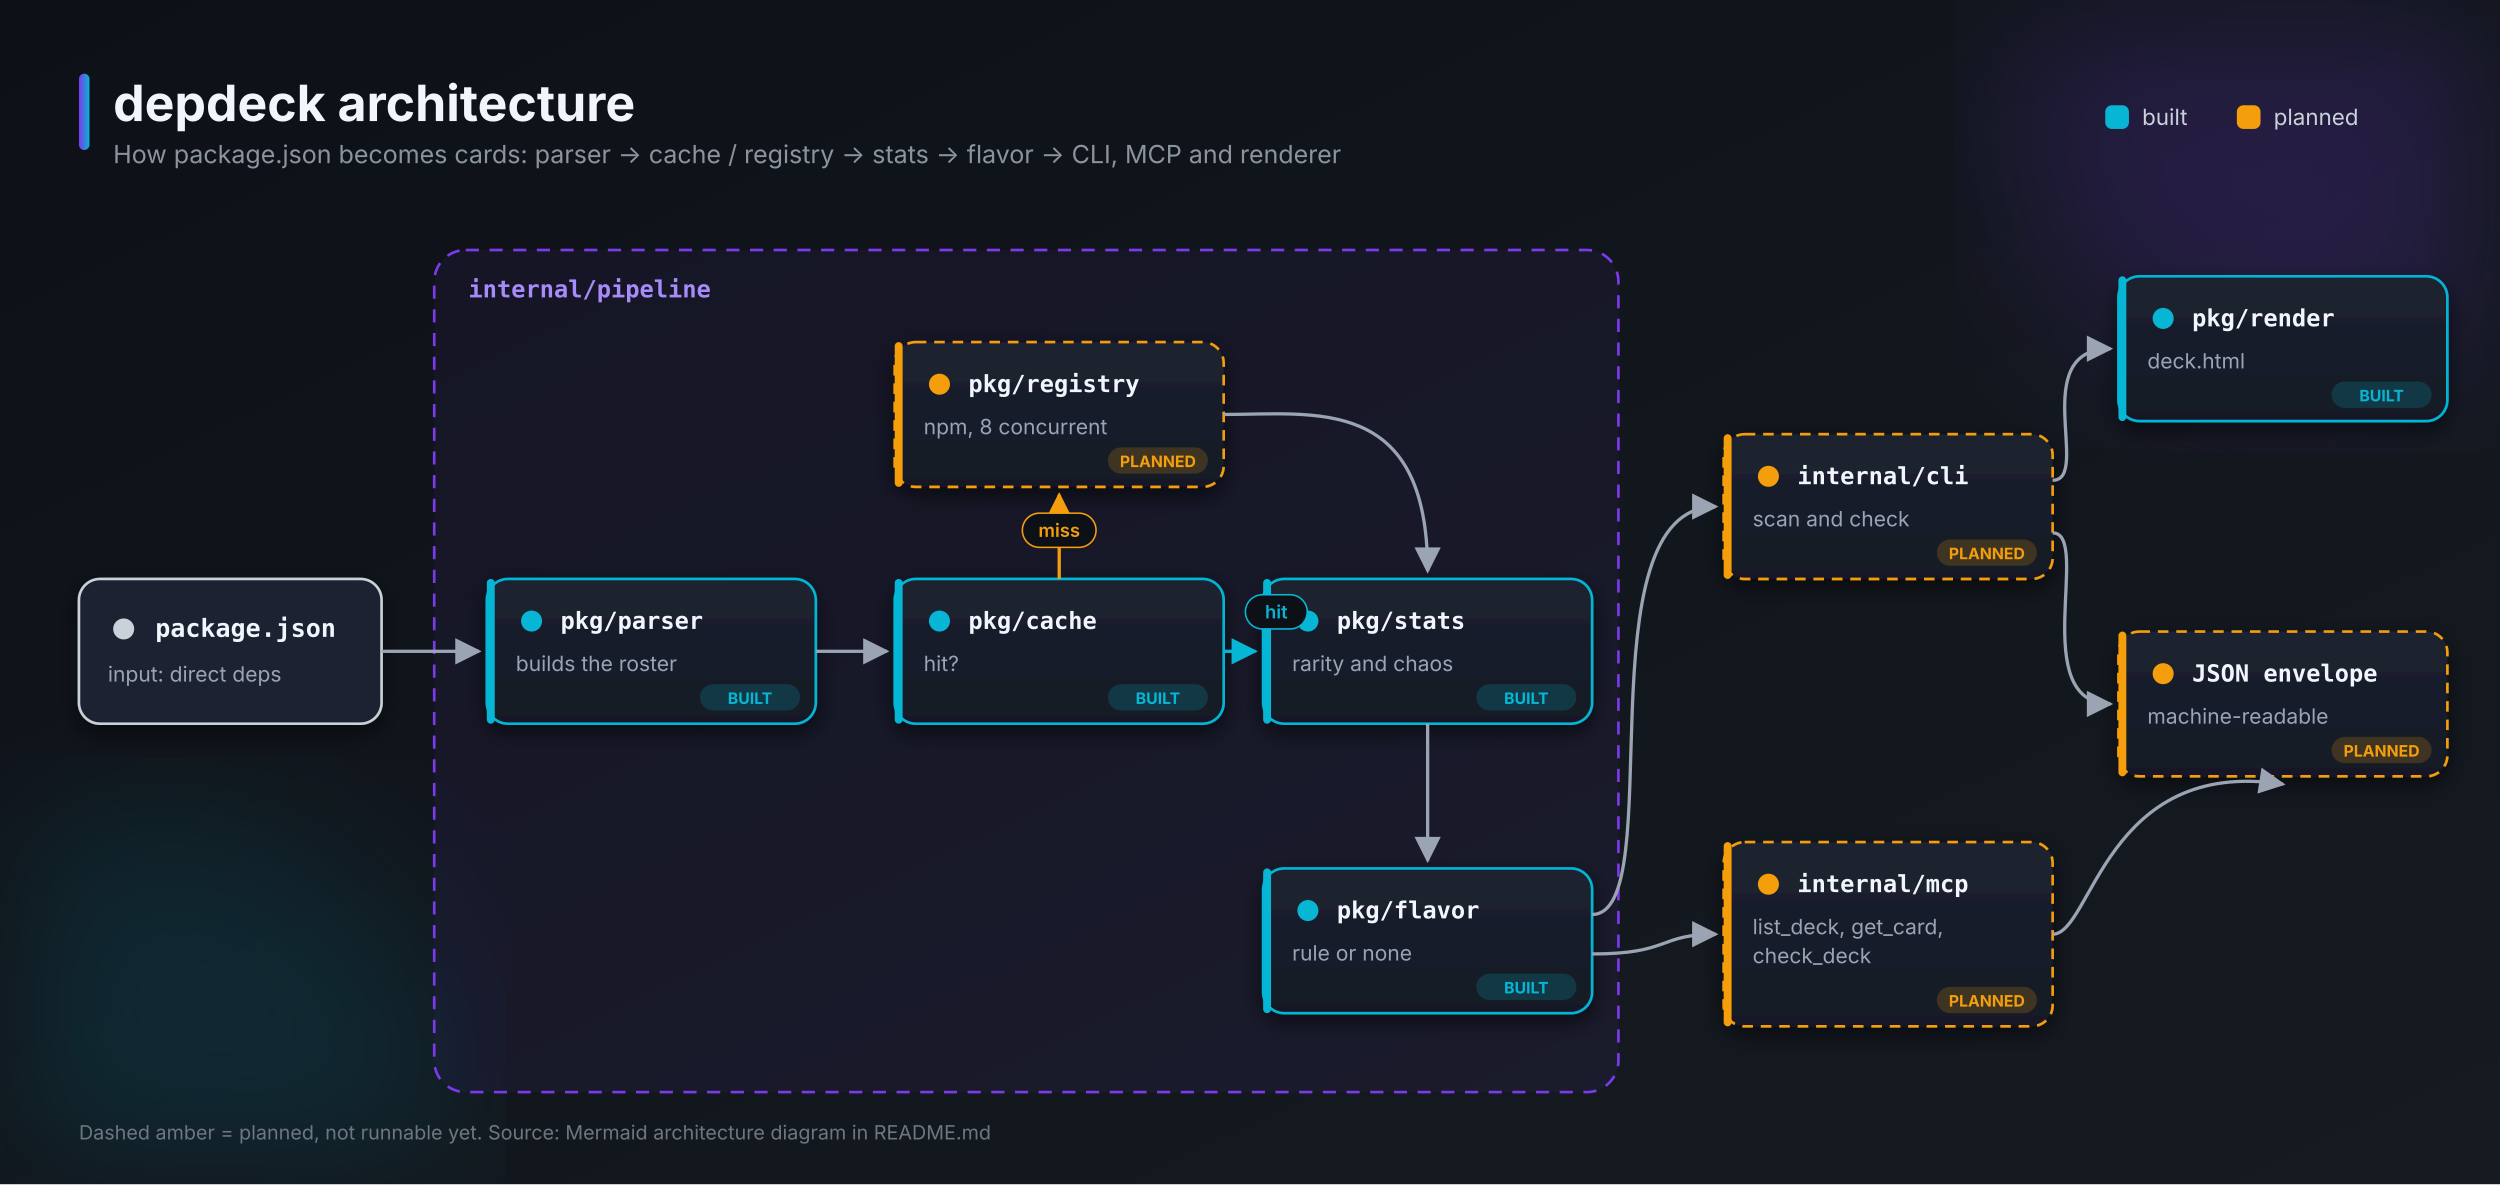
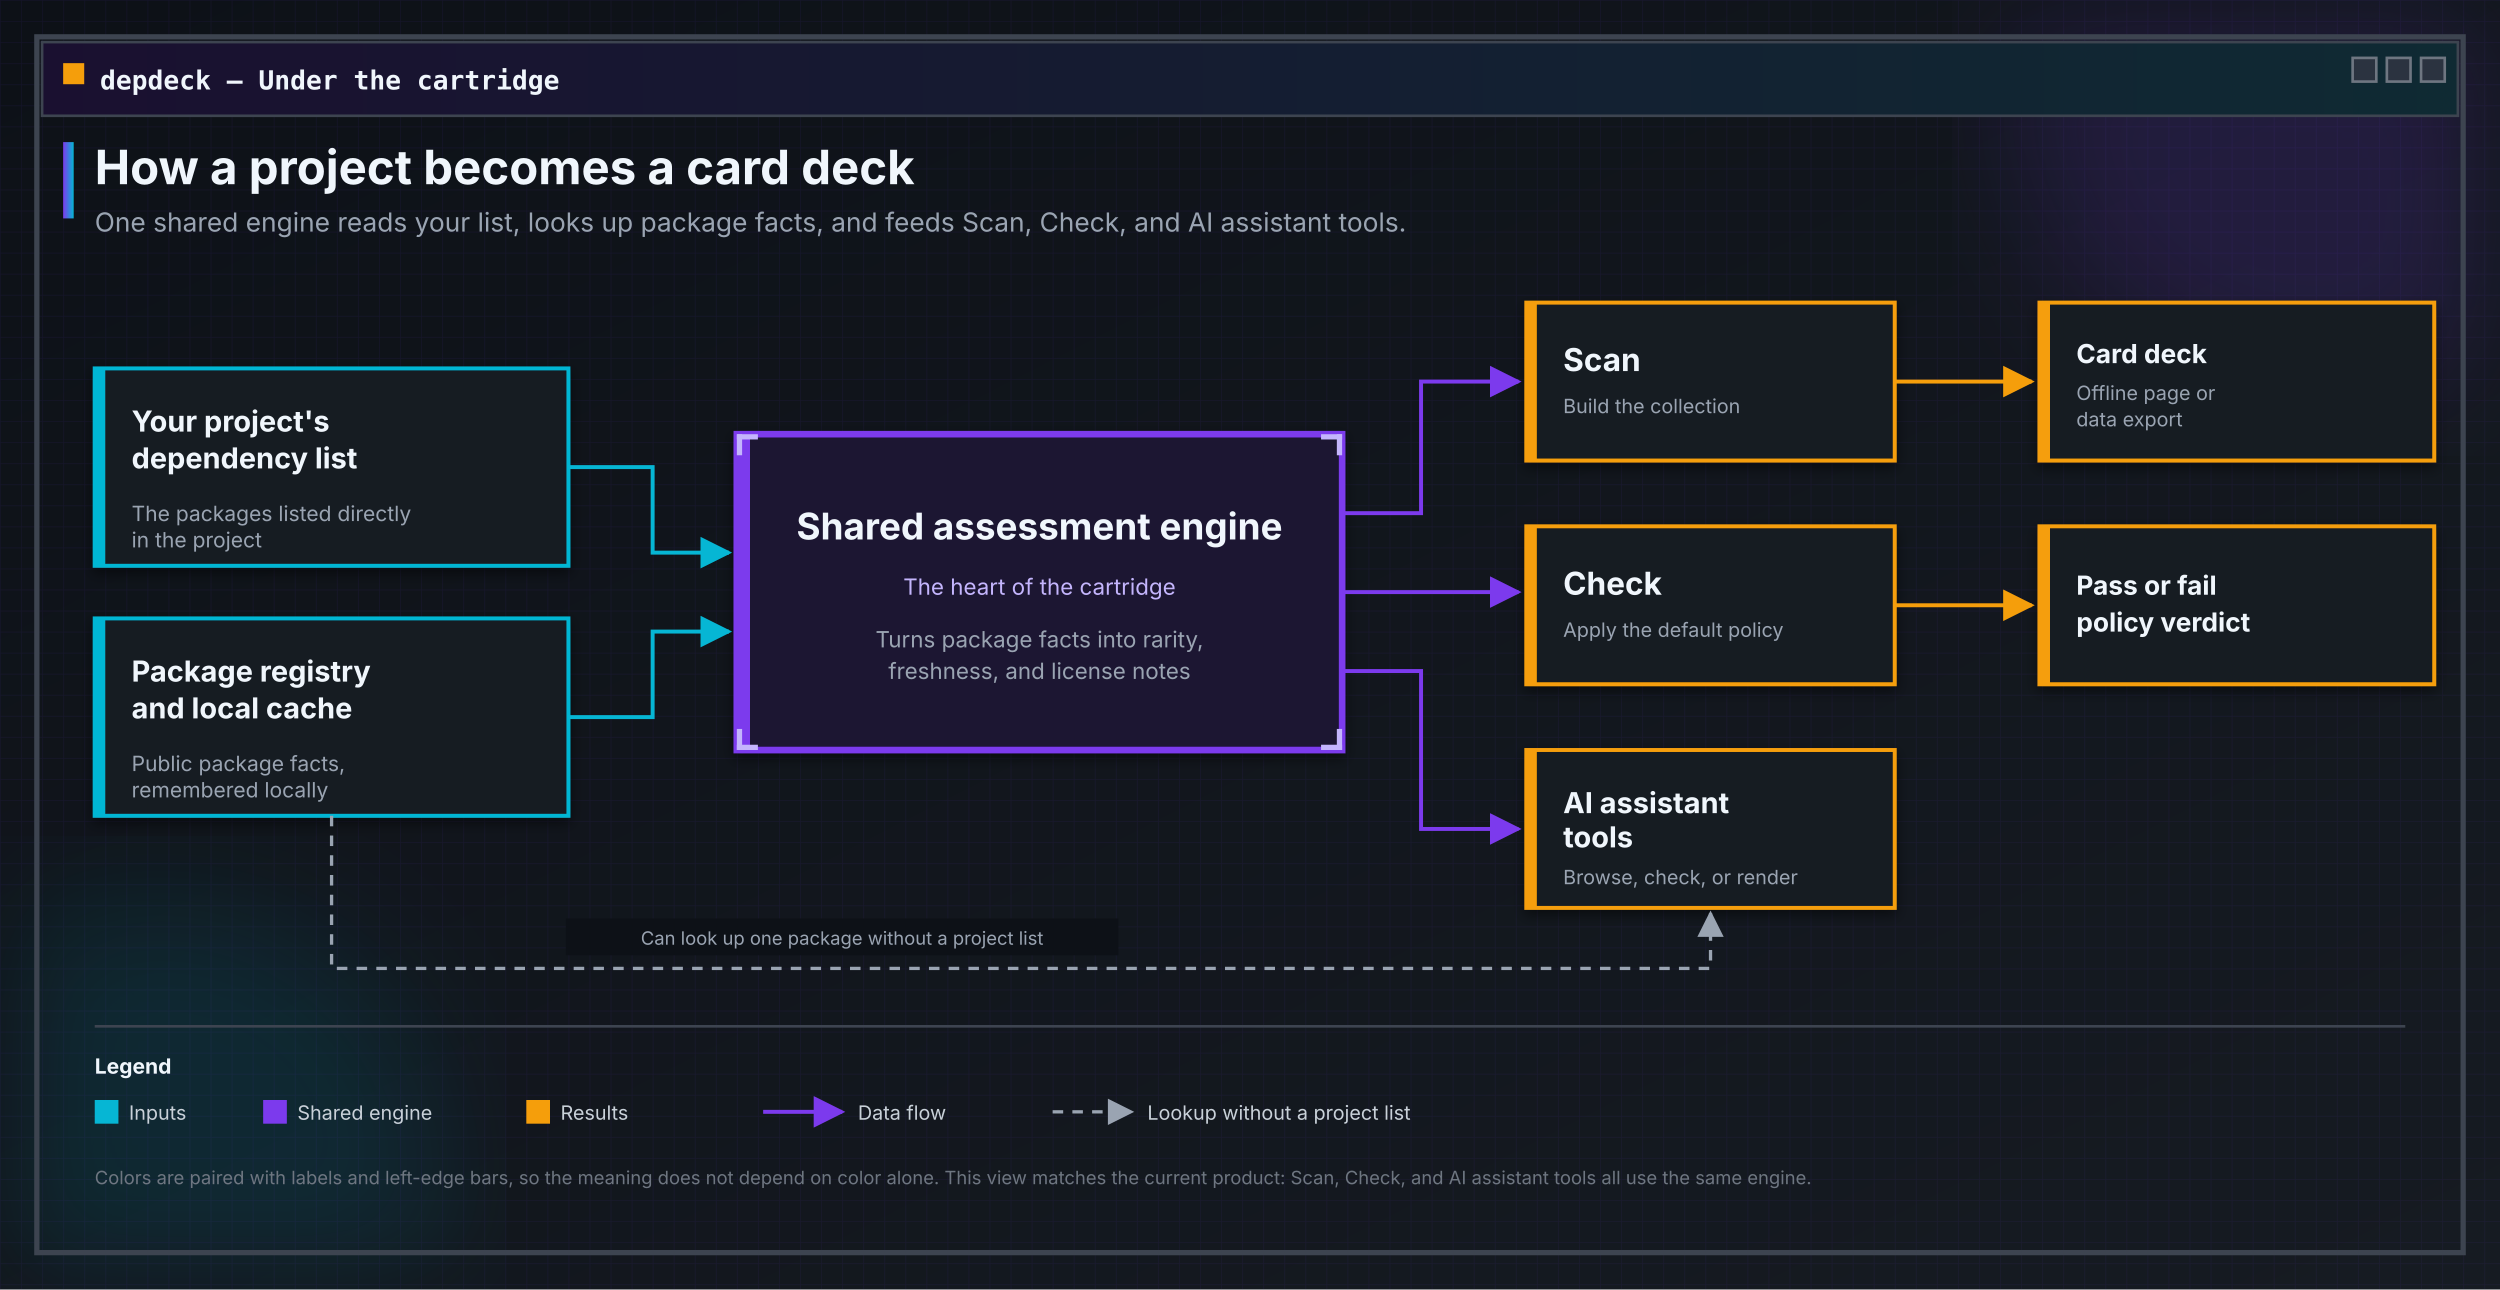
- <svg xmlns="http://www.w3.org/2000/svg" width="1900" height="900" viewBox="0 0 1900 900">
+ <svg xmlns="http://www.w3.org/2000/svg" width="1900" height="980" viewBox="0 0 1900 980" role="img" aria-labelledby="title desc">
  <defs>
    <linearGradient id="bg" x1="0" y1="0" x2="1" y2="1">
      <stop offset="0" stop-color="#0d1117" />
      <stop offset="1" stop-color="#161b22" />
    </linearGradient>
    <linearGradient id="pc" x1="0" y1="0" x2="1" y2="0">
      <stop offset="0" stop-color="#7c3aed" />
      <stop offset="1" stop-color="#06b6d4" />
    </linearGradient>
-     <linearGradient id="card" x1="0" y1="0" x2="0" y2="1">
-       <stop offset="0" stop-color="#1c2230" />
-       <stop offset="1" stop-color="#141925" />
+     <linearGradient id="titlebar" x1="0" y1="0" x2="1" y2="0">
+       <stop offset="0" stop-color="#1a1030" />
+       <stop offset="1" stop-color="#0f2a33" />
    </linearGradient>
-     <filter id="sh" x="-20%" y="-20%" width="140%" height="160%">
-       <feDropShadow dx="0" dy="6" stdDeviation="8" flood-color="#000" flood-opacity=".55" />
+     <pattern id="grid" width="16" height="16" patternUnits="userSpaceOnUse">
+       <path d="M16 0H0v16" fill="none" stroke="#7c3aed" stroke-opacity=".08" />
+     </pattern>
+     <filter id="sh" x="-15%" y="-15%" width="130%" height="150%">
+       <feDropShadow dx="0" dy="4" stdDeviation="5" flood-color="#000" flood-opacity=".5" />
    </filter>
    <filter id="glow">
-       <feGaussianBlur stdDeviation="60" />
+       <feGaussianBlur stdDeviation="50" />
    </filter>
-     <marker id="a" viewBox="0 0 10 10" refX="9" refY="5" markerWidth="8" markerHeight="8" orient="auto-start-reverse">
-       <path d="M0,0L10,5L0,10z" fill="#9aa4b2" />
+     <marker id="arrC" viewBox="0 0 10 10" refX="9" refY="5" markerWidth="8" markerHeight="8" orient="auto">
+       <path d="M0 0l10 5-10 5z" fill="#06b6d4" />
    </marker>
-     <marker id="ac" viewBox="0 0 10 10" refX="9" refY="5" markerWidth="8" markerHeight="8" orient="auto-start-reverse">
-       <path d="M0,0L10,5L0,10z" fill="#06b6d4" />
+     <marker id="arrP" viewBox="0 0 10 10" refX="9" refY="5" markerWidth="8" markerHeight="8" orient="auto">
+       <path d="M0 0l10 5-10 5z" fill="#7c3aed" />
    </marker>
-     <marker id="aa" viewBox="0 0 10 10" refX="9" refY="5" markerWidth="8" markerHeight="8" orient="auto-start-reverse">
-       <path d="M0,0L10,5L0,10z" fill="#f59e0b" />
+     <marker id="arrA" viewBox="0 0 10 10" refX="9" refY="5" markerWidth="8" markerHeight="8" orient="auto">
+       <path d="M0 0l10 5-10 5z" fill="#f59e0b" />
+     </marker>
+     <marker id="arrM" viewBox="0 0 10 10" refX="9" refY="5" markerWidth="8" markerHeight="8" orient="auto">
+       <path d="M0 0l10 5-10 5z" fill="#9aa4b2" />
    </marker>
  </defs>
-   <rect width="1900" height="900" fill="url(#bg)" />
-   <circle cx="1750" cy="80" r="220" fill="#7c3aed" opacity=".18" filter="url(#glow)" />
-   <circle cx="120" cy="840" r="220" fill="#06b6d4" opacity=".12" filter="url(#glow)" />
-   <rect x="60" y="56" width="8" height="58" rx="4" fill="url(#pc)" />
-   <text x="86" y="92" font-family="Inter, DejaVu Sans, sans-serif" font-size="38" font-weight="700" fill="#f0f6fc">depdeck architecture</text>
-   <text x="86" y="124" font-family="Inter, DejaVu Sans, sans-serif" font-size="19" fill="#8b949e">How package.json becomes cards: parser → cache / registry → stats → flavor → CLI, MCP and renderer</text>
-   <g font-family="Inter, DejaVu Sans, sans-serif" font-size="17" fill="#c9d1d9">
-     <rect x="1600" y="80" width="18" height="18" rx="5" fill="#06b6d4" />
-     <text x="1628" y="95">built</text>
-     <rect x="1700" y="80" width="18" height="18" rx="5" fill="#f59e0b" />
-     <text x="1728" y="95">planned</text>
+   <rect width="1900" height="980" fill="url(#bg)" />
+   <circle cx="1760" cy="70" r="230" fill="#7c3aed" opacity=".16" filter="url(#glow)" />
+   <circle cx="120" cy="900" r="220" fill="#06b6d4" opacity=".12" filter="url(#glow)" />
+   <rect width="1900" height="980" fill="url(#grid)" />
+   <rect x="28" y="28" width="1844" height="924" fill="none" stroke="#3d4450" stroke-width="4" />
+   <rect x="32" y="32" width="1836" height="56" fill="url(#titlebar)" stroke="#3d4450" stroke-width="2" />
+   <rect x="48" y="48" width="16" height="16" fill="#f59e0b" />
+   <text x="76" y="68" font-family="JetBrains Mono, IBM Plex Mono, monospace" font-size="20" font-weight="700" fill="#f0f6fc">depdeck — Under the cartridge</text>
+   <g transform="translate(1788 44)" fill="#9aa4b2">
+     <rect width="18" height="18" fill="#2b3340" stroke="#6e7681" stroke-width="2" />
+     <rect x="26" width="18" height="18" fill="#2b3340" stroke="#6e7681" stroke-width="2" />
+     <rect x="52" width="18" height="18" fill="#2b3340" stroke="#6e7681" stroke-width="2" />
  </g>
-   <rect x="330" y="190" width="900" height="640" rx="24" fill="#7c3aed" fill-opacity=".06" stroke="#7c3aed" stroke-width="2" stroke-dasharray="10 8" />
-   <text x="356" y="226" font-family="DejaVu Sans Mono, monospace" font-size="18" font-weight="700" fill="#a78bfa">internal/pipeline</text>
+   <rect x="48" y="108" width="8" height="58" fill="url(#pc)" />
+   <text x="72" y="140" font-family="IBM Plex Sans, Inter, sans-serif" font-size="36" font-weight="700" fill="#f0f6fc">How a project becomes a card deck</text>
+   <text x="72" y="176" font-family="IBM Plex Sans, Inter, sans-serif" font-size="20" fill="#9aa4b2">One shared engine reads your list, looks up package facts, and feeds Scan, Check, and AI assistant tools.</text>
  <g filter="url(#sh)">
-     <rect x="60" y="440" width="230" height="110" rx="16" fill="#1c2230" stroke="#c9d1d9" stroke-width="2" />
+     <rect x="72" y="280" width="360" height="150" fill="#161b22" stroke="#06b6d4" stroke-width="3" />
+     <rect x="72" y="280" width="8" height="150" fill="#06b6d4" />
  </g>
-   <circle cx="94" cy="478" r="8" fill="#c9d1d9" />
-   <text x="118" y="484" font-family="DejaVu Sans Mono, monospace" font-size="19" font-weight="700" fill="#f0f6fc">package.json</text>
-   <text x="82" y="518" font-family="Inter, DejaVu Sans, sans-serif" font-size="16" fill="#9aa4b2">input: direct deps</text>
+   <text x="100" y="328" font-family="IBM Plex Sans, Inter, sans-serif" font-size="22" font-weight="700" fill="#f0f6fc">Your project's</text>
+   <text x="100" y="356" font-family="IBM Plex Sans, Inter, sans-serif" font-size="22" font-weight="700" fill="#f0f6fc">dependency list</text>
+   <text x="100" y="396" font-family="IBM Plex Sans, Inter, sans-serif" font-size="16" fill="#9aa4b2">The packages listed directly</text>
+   <text x="100" y="416" font-family="IBM Plex Sans, Inter, sans-serif" font-size="16" fill="#9aa4b2">in the project</text>
  <g filter="url(#sh)">
-     <rect x="370" y="440" width="250" height="110" rx="16" fill="url(#card)" stroke="#06b6d4" stroke-width="2" />
+     <rect x="72" y="470" width="360" height="150" fill="#161b22" stroke="#06b6d4" stroke-width="3" />
+     <rect x="72" y="470" width="8" height="150" fill="#06b6d4" />
  </g>
-   <rect x="370" y="440" width="6" height="110" rx="3" fill="#06b6d4" />
-   <circle cx="404" cy="472" r="8" fill="#06b6d4" />
-   <text x="426" y="478" font-family="DejaVu Sans Mono, monospace" font-size="18" font-weight="700" fill="#f0f6fc">pkg/parser</text>
-   <text x="392" y="510" font-family="Inter, DejaVu Sans, sans-serif" font-size="16" fill="#9aa4b2">builds the roster</text>
-   <rect x="532" y="520" width="76" height="20" rx="10" fill="#06b6d4" opacity=".18" />
-   <text x="570" y="535" text-anchor="middle" font-family="Inter, DejaVu Sans, sans-serif" font-size="12" font-weight="700" fill="#06b6d4">BUILT</text>
+   <text x="100" y="518" font-family="IBM Plex Sans, Inter, sans-serif" font-size="22" font-weight="700" fill="#f0f6fc">Package registry</text>
+   <text x="100" y="546" font-family="IBM Plex Sans, Inter, sans-serif" font-size="22" font-weight="700" fill="#f0f6fc">and local cache</text>
+   <text x="100" y="586" font-family="IBM Plex Sans, Inter, sans-serif" font-size="16" fill="#9aa4b2">Public package facts,</text>
+   <text x="100" y="606" font-family="IBM Plex Sans, Inter, sans-serif" font-size="16" fill="#9aa4b2">remembered locally</text>
  <g filter="url(#sh)">
-     <rect x="680" y="440" width="250" height="110" rx="16" fill="url(#card)" stroke="#06b6d4" stroke-width="2" />
+     <rect x="560" y="330" width="460" height="240" fill="#1a1330" stroke="#7c3aed" stroke-width="5" />
+     <rect x="560" y="330" width="10" height="240" fill="#7c3aed" />
  </g>
-   <rect x="680" y="440" width="6" height="110" rx="3" fill="#06b6d4" />
-   <circle cx="714" cy="472" r="8" fill="#06b6d4" />
-   <text x="736" y="478" font-family="DejaVu Sans Mono, monospace" font-size="18" font-weight="700" fill="#f0f6fc">pkg/cache</text>
-   <text x="702" y="510" font-family="Inter, DejaVu Sans, sans-serif" font-size="16" fill="#9aa4b2">hit?</text>
-   <rect x="842" y="520" width="76" height="20" rx="10" fill="#06b6d4" opacity=".18" />
-   <text x="880" y="535" text-anchor="middle" font-family="Inter, DejaVu Sans, sans-serif" font-size="12" font-weight="700" fill="#06b6d4">BUILT</text>
+   <rect x="560" y="330" width="16" height="4" fill="#c4b5fd" />
+   <rect x="560" y="330" width="4" height="16" fill="#c4b5fd" />
+   <rect x="1004" y="330" width="16" height="4" fill="#c4b5fd" />
+   <rect x="1016" y="330" width="4" height="16" fill="#c4b5fd" />
+   <rect x="560" y="566" width="16" height="4" fill="#c4b5fd" />
+   <rect x="560" y="554" width="4" height="16" fill="#c4b5fd" />
+   <rect x="1004" y="566" width="16" height="4" fill="#c4b5fd" />
+   <rect x="1016" y="554" width="4" height="16" fill="#c4b5fd" />
+   <text x="790" y="410" text-anchor="middle" font-family="IBM Plex Sans, Inter, sans-serif" font-size="28" font-weight="700" fill="#f0f6fc">Shared assessment engine</text>
+   <text x="790" y="452" text-anchor="middle" font-family="IBM Plex Sans, Inter, sans-serif" font-size="17" fill="#c4b5fd">The heart of the cartridge</text>
+   <text x="790" y="492" text-anchor="middle" font-family="IBM Plex Sans, Inter, sans-serif" font-size="17" fill="#9aa4b2">Turns package facts into rarity,</text>
+   <text x="790" y="516" text-anchor="middle" font-family="IBM Plex Sans, Inter, sans-serif" font-size="17" fill="#9aa4b2">freshness, and license notes</text>
  <g filter="url(#sh)">
-     <rect x="680" y="260" width="250" height="110" rx="16" fill="url(#card)" stroke="#f59e0b" stroke-width="2" stroke-dasharray="8 6" />
+     <rect x="1160" y="230" width="280" height="120" fill="#161b22" stroke="#f59e0b" stroke-width="3" />
+     <rect x="1160" y="230" width="8" height="120" fill="#f59e0b" />
  </g>
-   <rect x="680" y="260" width="6" height="110" rx="3" fill="#f59e0b" />
-   <circle cx="714" cy="292" r="8" fill="#f59e0b" />
-   <text x="736" y="298" font-family="DejaVu Sans Mono, monospace" font-size="18" font-weight="700" fill="#f0f6fc">pkg/registry</text>
-   <text x="702" y="330" font-family="Inter, DejaVu Sans, sans-serif" font-size="16" fill="#9aa4b2">npm, 8 concurrent</text>
-   <rect x="842" y="340" width="76" height="20" rx="10" fill="#f59e0b" opacity=".18" />
-   <text x="880" y="355" text-anchor="middle" font-family="Inter, DejaVu Sans, sans-serif" font-size="12" font-weight="700" fill="#f59e0b">PLANNED</text>
+   <text x="1188" y="282" font-family="IBM Plex Sans, Inter, sans-serif" font-size="24" font-weight="700" fill="#f0f6fc">Scan</text>
+   <text x="1188" y="314" font-family="IBM Plex Sans, Inter, sans-serif" font-size="15" fill="#9aa4b2">Build the collection</text>
  <g filter="url(#sh)">
-     <rect x="960" y="440" width="250" height="110" rx="16" fill="url(#card)" stroke="#06b6d4" stroke-width="2" />
+     <rect x="1550" y="230" width="300" height="120" fill="#161b22" stroke="#f59e0b" stroke-width="3" />
+     <rect x="1550" y="230" width="8" height="120" fill="#f59e0b" />
  </g>
-   <rect x="960" y="440" width="6" height="110" rx="3" fill="#06b6d4" />
-   <circle cx="994" cy="472" r="8" fill="#06b6d4" />
-   <text x="1016" y="478" font-family="DejaVu Sans Mono, monospace" font-size="18" font-weight="700" fill="#f0f6fc">pkg/stats</text>
-   <text x="982" y="510" font-family="Inter, DejaVu Sans, sans-serif" font-size="16" fill="#9aa4b2">rarity and chaos</text>
-   <rect x="1122" y="520" width="76" height="20" rx="10" fill="#06b6d4" opacity=".18" />
-   <text x="1160" y="535" text-anchor="middle" font-family="Inter, DejaVu Sans, sans-serif" font-size="12" font-weight="700" fill="#06b6d4">BUILT</text>
+   <text x="1578" y="276" font-family="IBM Plex Sans, Inter, sans-serif" font-size="20" font-weight="700" fill="#f0f6fc">Card deck</text>
+   <text x="1578" y="304" font-family="IBM Plex Sans, Inter, sans-serif" font-size="15" fill="#9aa4b2">Offline page or</text>
+   <text x="1578" y="324" font-family="IBM Plex Sans, Inter, sans-serif" font-size="15" fill="#9aa4b2">data export</text>
  <g filter="url(#sh)">
-     <rect x="960" y="660" width="250" height="110" rx="16" fill="url(#card)" stroke="#06b6d4" stroke-width="2" />
+     <rect x="1160" y="400" width="280" height="120" fill="#161b22" stroke="#f59e0b" stroke-width="3" />
+     <rect x="1160" y="400" width="8" height="120" fill="#f59e0b" />
  </g>
-   <rect x="960" y="660" width="6" height="110" rx="3" fill="#06b6d4" />
-   <circle cx="994" cy="692" r="8" fill="#06b6d4" />
-   <text x="1016" y="698" font-family="DejaVu Sans Mono, monospace" font-size="18" font-weight="700" fill="#f0f6fc">pkg/flavor</text>
-   <text x="982" y="730" font-family="Inter, DejaVu Sans, sans-serif" font-size="16" fill="#9aa4b2">rule or none</text>
-   <rect x="1122" y="740" width="76" height="20" rx="10" fill="#06b6d4" opacity=".18" />
-   <text x="1160" y="755" text-anchor="middle" font-family="Inter, DejaVu Sans, sans-serif" font-size="12" font-weight="700" fill="#06b6d4">BUILT</text>
+   <text x="1188" y="452" font-family="IBM Plex Sans, Inter, sans-serif" font-size="24" font-weight="700" fill="#f0f6fc">Check</text>
+   <text x="1188" y="484" font-family="IBM Plex Sans, Inter, sans-serif" font-size="15" fill="#9aa4b2">Apply the default policy</text>
  <g filter="url(#sh)">
-     <rect x="1310" y="330" width="250" height="110" rx="16" fill="url(#card)" stroke="#f59e0b" stroke-width="2" stroke-dasharray="8 6" />
+     <rect x="1550" y="400" width="300" height="120" fill="#161b22" stroke="#f59e0b" stroke-width="3" />
+     <rect x="1550" y="400" width="8" height="120" fill="#f59e0b" />
  </g>
-   <rect x="1310" y="330" width="6" height="110" rx="3" fill="#f59e0b" />
-   <circle cx="1344" cy="362" r="8" fill="#f59e0b" />
-   <text x="1366" y="368" font-family="DejaVu Sans Mono, monospace" font-size="18" font-weight="700" fill="#f0f6fc">internal/cli</text>
-   <text x="1332" y="400" font-family="Inter, DejaVu Sans, sans-serif" font-size="16" fill="#9aa4b2">scan and check</text>
-   <rect x="1472" y="410" width="76" height="20" rx="10" fill="#f59e0b" opacity=".18" />
-   <text x="1510" y="425" text-anchor="middle" font-family="Inter, DejaVu Sans, sans-serif" font-size="12" font-weight="700" fill="#f59e0b">PLANNED</text>
+   <text x="1578" y="452" font-family="IBM Plex Sans, Inter, sans-serif" font-size="20" font-weight="700" fill="#f0f6fc">Pass or fail</text>
+   <text x="1578" y="480" font-family="IBM Plex Sans, Inter, sans-serif" font-size="20" font-weight="700" fill="#f0f6fc">policy verdict</text>
  <g filter="url(#sh)">
-     <rect x="1310" y="640" width="250" height="140" rx="16" fill="url(#card)" stroke="#f59e0b" stroke-width="2" stroke-dasharray="8 6" />
+     <rect x="1160" y="570" width="280" height="120" fill="#161b22" stroke="#f59e0b" stroke-width="3" />
+     <rect x="1160" y="570" width="8" height="120" fill="#f59e0b" />
  </g>
-   <rect x="1310" y="640" width="6" height="140" rx="3" fill="#f59e0b" />
-   <circle cx="1344" cy="672" r="8" fill="#f59e0b" />
-   <text x="1366" y="678" font-family="DejaVu Sans Mono, monospace" font-size="18" font-weight="700" fill="#f0f6fc">internal/mcp</text>
-   <text x="1332" y="710" font-family="Inter, DejaVu Sans, sans-serif" font-size="16" fill="#9aa4b2">list_deck, get_card,</text>
-   <rect x="1472" y="750" width="76" height="20" rx="10" fill="#f59e0b" opacity=".18" />
-   <text x="1510" y="765" text-anchor="middle" font-family="Inter, DejaVu Sans, sans-serif" font-size="12" font-weight="700" fill="#f59e0b">PLANNED</text>
-   <text x="1332" y="732" font-family="Inter, DejaVu Sans, sans-serif" font-size="16" fill="#9aa4b2">check_deck</text>
-   <g filter="url(#sh)">
-     <rect x="1610" y="210" width="250" height="110" rx="16" fill="url(#card)" stroke="#06b6d4" stroke-width="2" />
-   </g>
-   <rect x="1610" y="210" width="6" height="110" rx="3" fill="#06b6d4" />
-   <circle cx="1644" cy="242" r="8" fill="#06b6d4" />
-   <text x="1666" y="248" font-family="DejaVu Sans Mono, monospace" font-size="18" font-weight="700" fill="#f0f6fc">pkg/render</text>
-   <text x="1632" y="280" font-family="Inter, DejaVu Sans, sans-serif" font-size="16" fill="#9aa4b2">deck.html</text>
-   <rect x="1772" y="290" width="76" height="20" rx="10" fill="#06b6d4" opacity=".18" />
-   <text x="1810" y="305" text-anchor="middle" font-family="Inter, DejaVu Sans, sans-serif" font-size="12" font-weight="700" fill="#06b6d4">BUILT</text>
-   <g filter="url(#sh)">
-     <rect x="1610" y="480" width="250" height="110" rx="16" fill="url(#card)" stroke="#f59e0b" stroke-width="2" stroke-dasharray="8 6" />
-   </g>
-   <rect x="1610" y="480" width="6" height="110" rx="3" fill="#f59e0b" />
-   <circle cx="1644" cy="512" r="8" fill="#f59e0b" />
-   <text x="1666" y="518" font-family="DejaVu Sans Mono, monospace" font-size="18" font-weight="700" fill="#f0f6fc">JSON envelope</text>
-   <text x="1632" y="550" font-family="Inter, DejaVu Sans, sans-serif" font-size="16" fill="#9aa4b2">machine-readable</text>
-   <rect x="1772" y="560" width="76" height="20" rx="10" fill="#f59e0b" opacity=".18" />
-   <text x="1810" y="575" text-anchor="middle" font-family="Inter, DejaVu Sans, sans-serif" font-size="12" font-weight="700" fill="#f59e0b">PLANNED</text>
-   <path d="M290,495.0 L364,495.0" fill="none" stroke="#9aa4b2" stroke-width="2.5" marker-end="url(#a)" />
-   <path d="M620,495.0 L674,495.0" fill="none" stroke="#9aa4b2" stroke-width="2.5" marker-end="url(#a)" />
-   <path d="M805.0,440 L805.0,376" fill="none" stroke="#f59e0b" stroke-width="2.5" marker-end="url(#aa)" />
-   <rect x="777.0" y="390" width="56" height="26" rx="13" fill="#0d1117" stroke="#f59e0b" stroke-width="1.2" />
-   <text x="805.0" y="408" text-anchor="middle" font-family="Inter, DejaVu Sans, sans-serif" font-size="14" font-weight="600" fill="#f59e0b">miss</text>
-   <path d="M930,495.0 L954,495.0" fill="none" stroke="#06b6d4" stroke-width="2.5" marker-end="url(#ac)" />
-   <rect x="946.5" y="452.0" width="47" height="26" rx="13" fill="#0d1117" stroke="#06b6d4" stroke-width="1.2" />
-   <text x="970" y="470.0" text-anchor="middle" font-family="Inter, DejaVu Sans, sans-serif" font-size="14" font-weight="600" fill="#06b6d4">hit</text>
-   <path d="M930,315.0 C1000,315.0 1085.0,300 1085.0,434" fill="none" stroke="#9aa4b2" stroke-width="2.5" marker-end="url(#a)" />
-   <path d="M1085.0,550 L1085.0,654" fill="none" stroke="#9aa4b2" stroke-width="2.5" marker-end="url(#a)" />
-   <path d="M1210,695.0 C1270,695.0 1200,385.0 1304,385.0" fill="none" stroke="#9aa4b2" stroke-width="2.5" marker-end="url(#a)" />
-   <path d="M1210,725.0 C1270,725.0 1260,710.0 1304,710.0" fill="none" stroke="#9aa4b2" stroke-width="2.5" marker-end="url(#a)" />
-   <path d="M1560,365.0 C1590,365.0 1540,265.0 1604,265.0" fill="none" stroke="#9aa4b2" stroke-width="2.5" marker-end="url(#a)" />
-   <path d="M1560,405.0 C1590,405.0 1540,535.0 1604,535.0" fill="none" stroke="#9aa4b2" stroke-width="2.5" marker-end="url(#a)" />
-   <path d="M1560,710.0 C1590,710.0 1600,575.0 1735.0,596" fill="none" stroke="#9aa4b2" stroke-width="2.5" marker-end="url(#a)" />
-   <text x="60" y="866" font-family="Inter, DejaVu Sans, sans-serif" font-size="15" fill="#6e7681">Dashed amber = planned, not runnable yet. Source: Mermaid architecture diagram in README.md</text>
+   <text x="1188" y="618" font-family="IBM Plex Sans, Inter, sans-serif" font-size="22" font-weight="700" fill="#f0f6fc">AI assistant</text>
+   <text x="1188" y="644" font-family="IBM Plex Sans, Inter, sans-serif" font-size="22" font-weight="700" fill="#f0f6fc">tools</text>
+   <text x="1188" y="672" font-family="IBM Plex Sans, Inter, sans-serif" font-size="15" fill="#9aa4b2">Browse, check, or render</text>
+   <path d="M432 355 H496 V420 H554" fill="none" stroke="#06b6d4" stroke-width="3" marker-end="url(#arrC)" />
+   <path d="M432 545 H496 V480 H554" fill="none" stroke="#06b6d4" stroke-width="3" marker-end="url(#arrC)" />
+   <path d="M1020 390 H1080 V290 H1154" fill="none" stroke="#7c3aed" stroke-width="3" marker-end="url(#arrP)" />
+   <path d="M1020 450 H1154" fill="none" stroke="#7c3aed" stroke-width="3" marker-end="url(#arrP)" />
+   <path d="M1020 510 H1080 V630 H1154" fill="none" stroke="#7c3aed" stroke-width="3" marker-end="url(#arrP)" />
+   <path d="M1440 290 H1544" fill="none" stroke="#f59e0b" stroke-width="3" marker-end="url(#arrA)" />
+   <path d="M1440 460 H1544" fill="none" stroke="#f59e0b" stroke-width="3" marker-end="url(#arrA)" />
+   <path d="M252 620 V736 H1300 V694" fill="none" stroke="#9aa4b2" stroke-width="2.5" stroke-dasharray="8 7" marker-end="url(#arrM)" />
+   <rect x="430" y="698" width="420" height="28" fill="#0d1117" />
+   <text x="640" y="718" text-anchor="middle" font-family="IBM Plex Sans, Inter, sans-serif" font-size="14" fill="#9aa4b2">Can look up one package without a project list</text>
+   <line x1="72" y1="780" x2="1828" y2="780" stroke="#3d4450" stroke-width="2" />
+   <text x="72" y="816" font-family="IBM Plex Sans, Inter, sans-serif" font-size="16" font-weight="700" fill="#f0f6fc">Legend</text>
+   <rect x="72" y="836" width="18" height="18" fill="#06b6d4" />
+   <text x="98" y="851" font-family="IBM Plex Sans, Inter, sans-serif" font-size="15" fill="#c9d1d9">Inputs</text>
+   <rect x="200" y="836" width="18" height="18" fill="#7c3aed" />
+   <text x="226" y="851" font-family="IBM Plex Sans, Inter, sans-serif" font-size="15" fill="#c9d1d9">Shared engine</text>
+   <rect x="400" y="836" width="18" height="18" fill="#f59e0b" />
+   <text x="426" y="851" font-family="IBM Plex Sans, Inter, sans-serif" font-size="15" fill="#c9d1d9">Results</text>
+   <path d="M580 845 H640" fill="none" stroke="#7c3aed" stroke-width="3" marker-end="url(#arrP)" />
+   <text x="652" y="851" font-family="IBM Plex Sans, Inter, sans-serif" font-size="15" fill="#c9d1d9">Data flow</text>
+   <path d="M800 845 H860" fill="none" stroke="#9aa4b2" stroke-width="2.5" stroke-dasharray="8 7" marker-end="url(#arrM)" />
+   <text x="872" y="851" font-family="IBM Plex Sans, Inter, sans-serif" font-size="15" fill="#c9d1d9">Lookup without a project list</text>
+   <text x="72" y="900" font-family="IBM Plex Sans, Inter, sans-serif" font-size="14" fill="#6e7681">Colors are paired with labels and left-edge bars, so the meaning does not depend on color alone. This view matches the current product: Scan, Check, and AI assistant tools all use the same engine.</text>
</svg>
